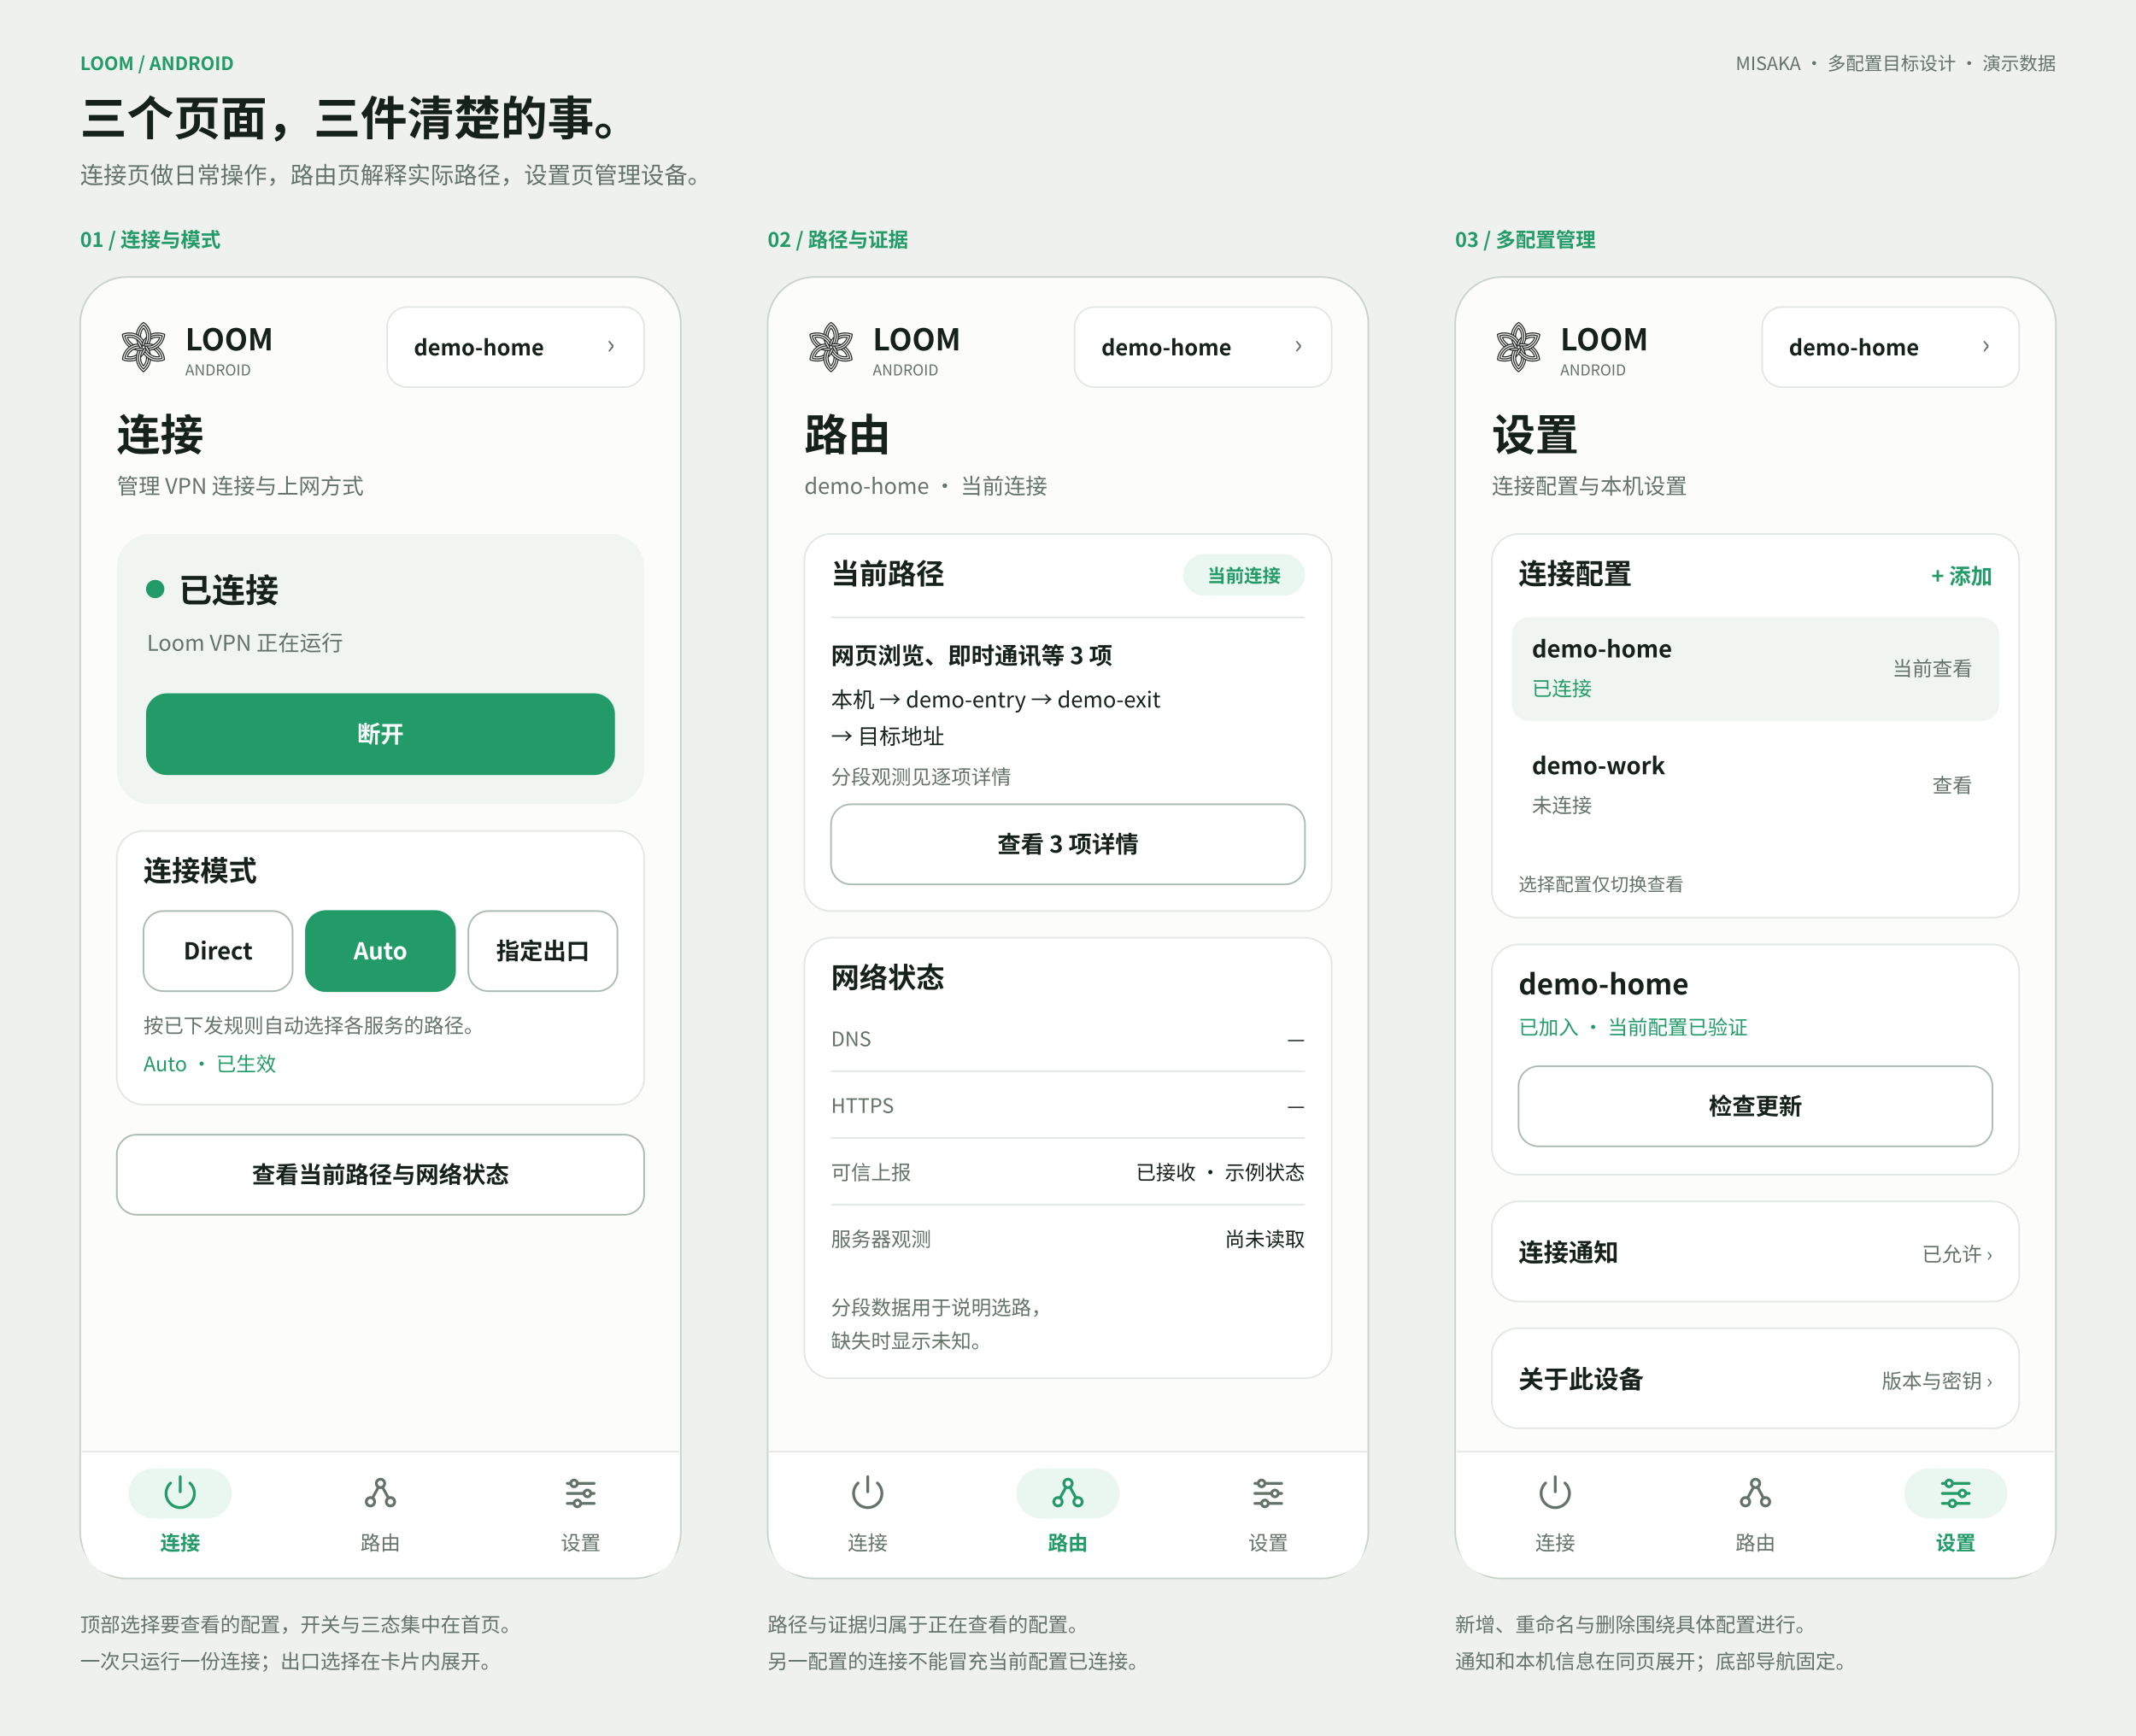
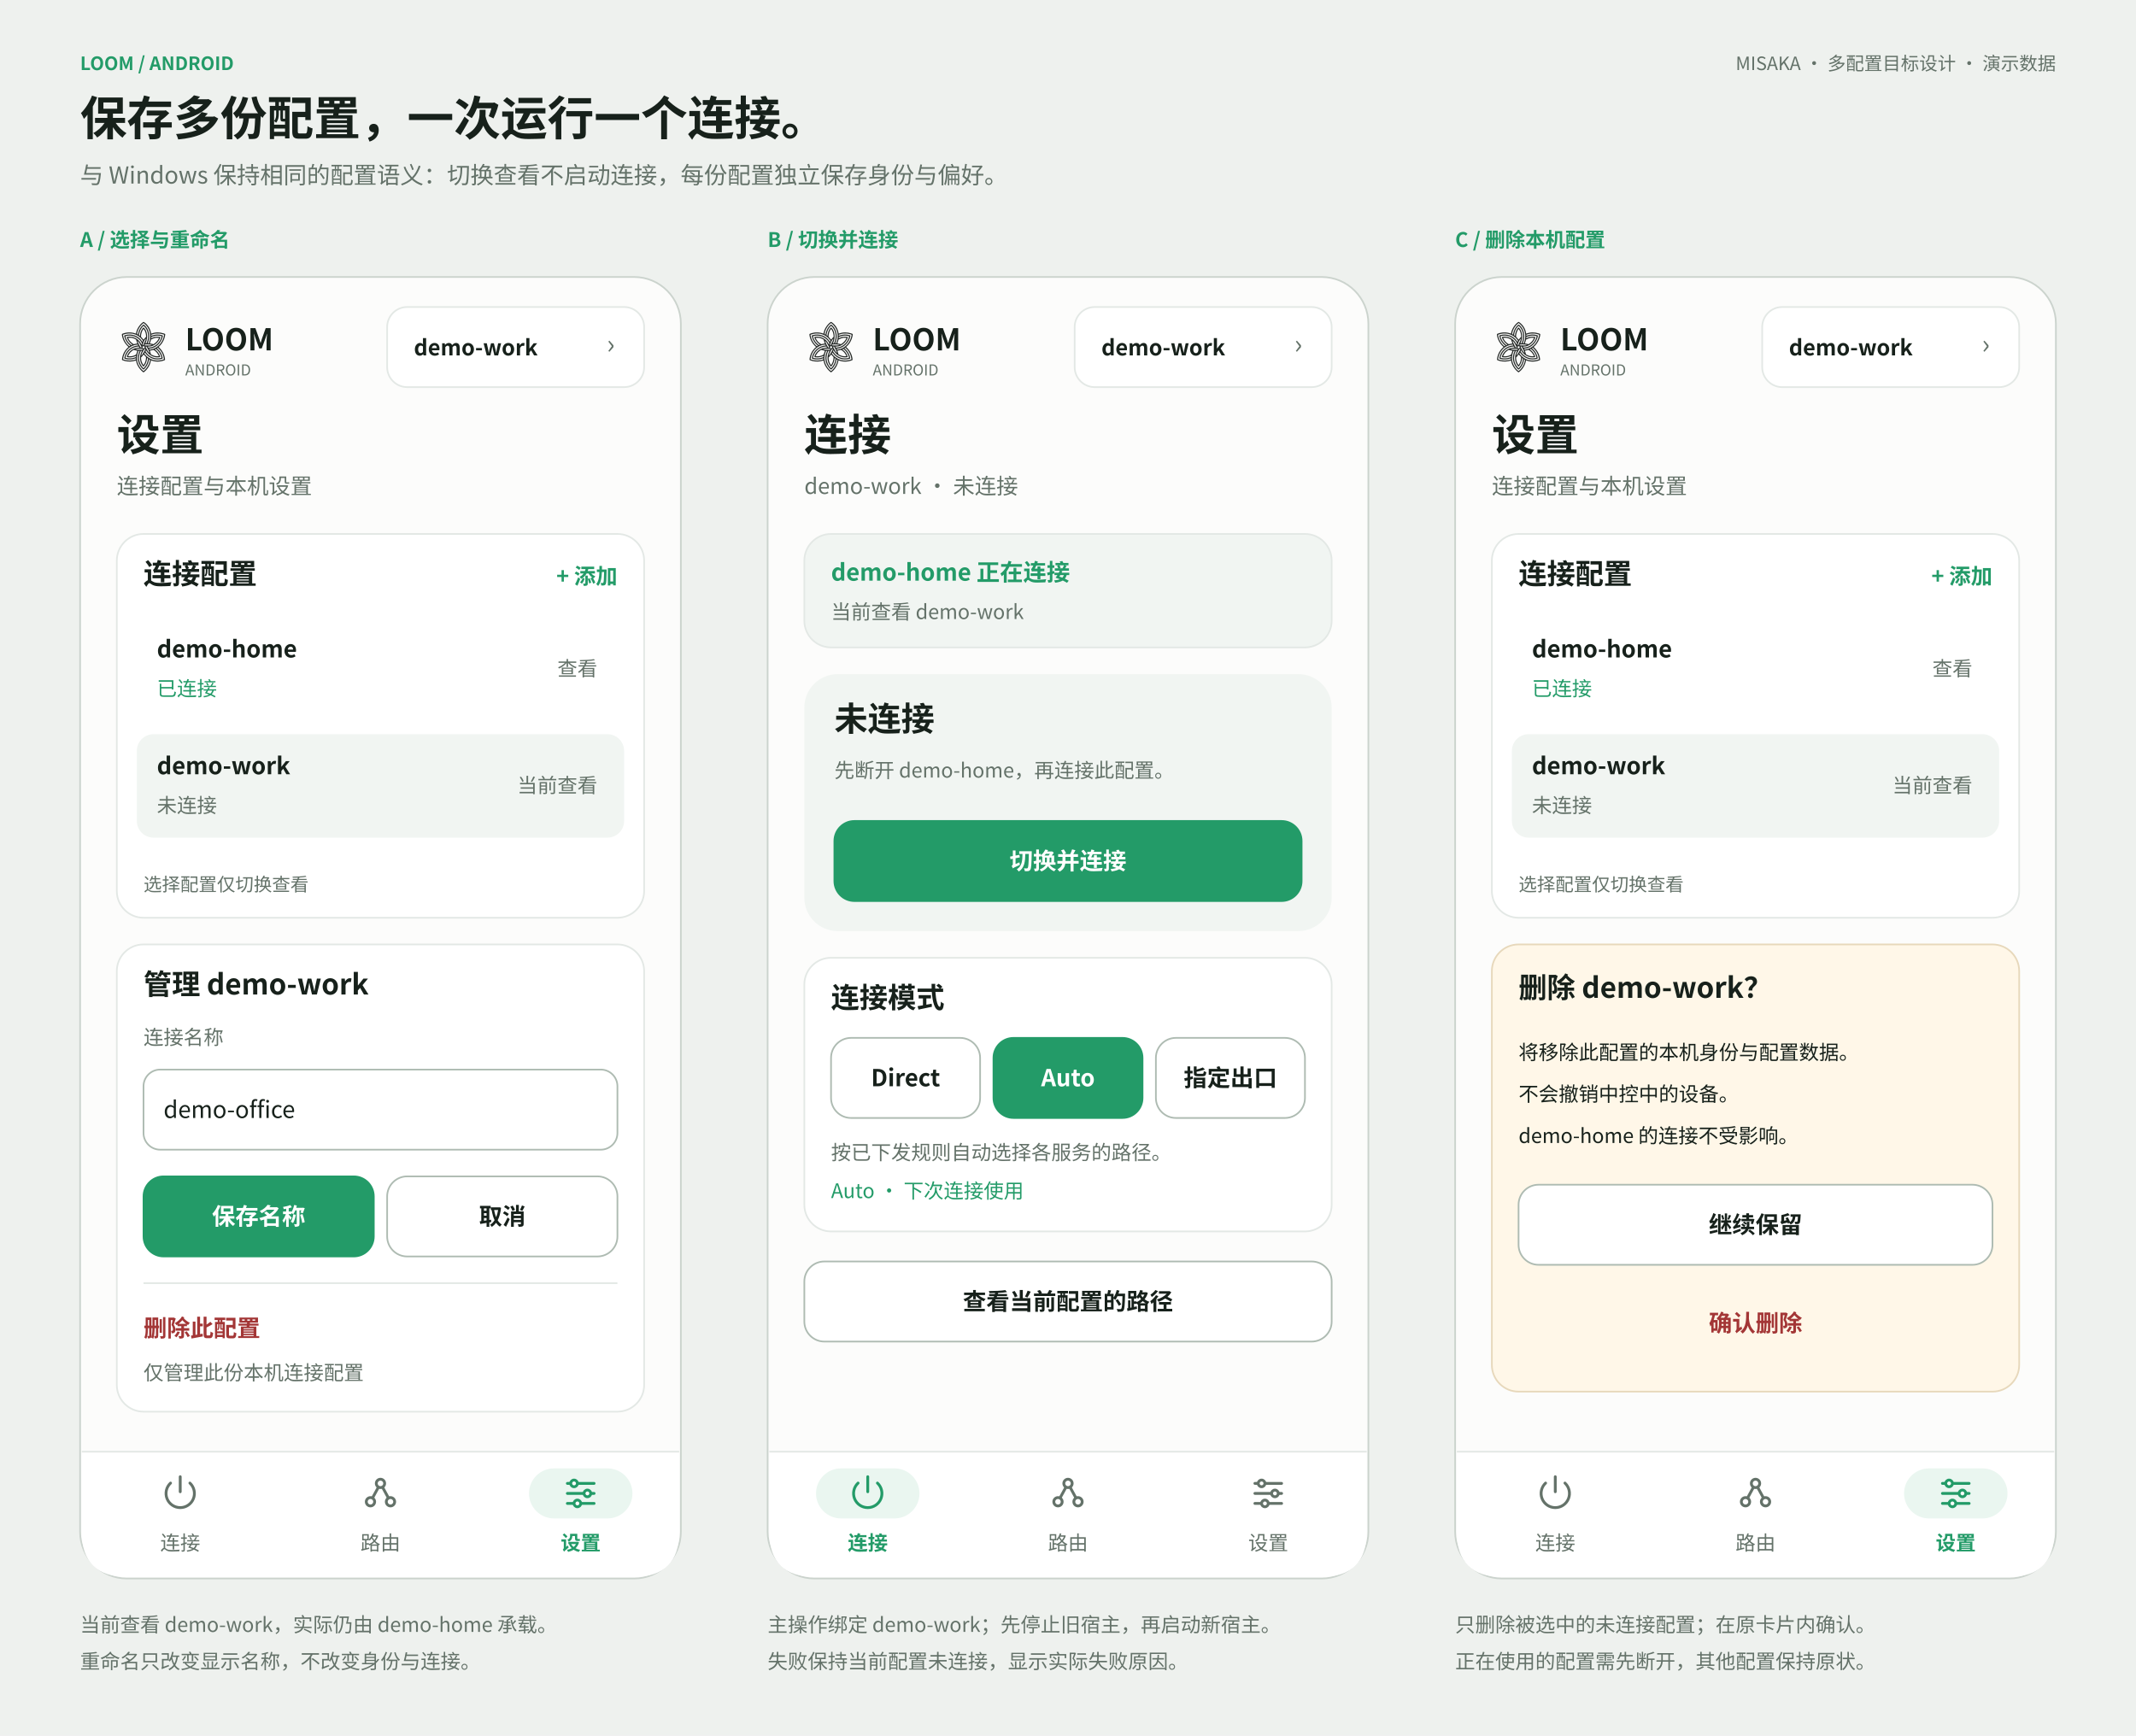
<svg xmlns="http://www.w3.org/2000/svg" width="1280" height="1040" viewBox="0 0 1280 1040" role="img" aria-labelledby="title description">
  <defs>
    <symbol id="loom-mark" viewBox="127 112 1000 1000">
      <g transform="translate(0,1254) scale(1,-1)">
        <path d="M616 1108 c-67 -49 -118 -133 -129 -209 0 -6 0 -6 -14 -1 -75 27 -166 24 -239 -6 -13 -5 -14 -7 -11 -29 12 -80 53 -155 115 -211 l9 -8 -6 -5 c-61 -53 -100 -121 -114 -200 -5 -31 -5 -38 4 -42 57 -26 138 -34 203 -20 13 2 22 5 39 10 14 5 14 5 15 -2 9 -70 60 -155 121 -204 17 -15 18 -15 34 -2 47 37 87 93 107 151 7 20 16 52 16 60 0 4 1 4 12 0 72 -28 158 -27 236 3 17 6 17 7 15 27 -8 79 -49 159 -111 215 l-9 9 10 9 c61 53 105 139 114 219 2 15 1 16 -28 26 -75 25 -156 25 -227 -2 -4 -1 -8 -2 -8 -2 -1 0 -2 7 -3 15 -15 81 -60 152 -126 198 -12 9 -14 9 -25 1z M639 1084 c105 -82 142 -225 92 -356 -7 -18 -7 -17 -16 -17 -4 0 -8 1 -8 1 -1 1 1 7 4 15 32 78 30 170 -5 243 -16 35 -40 66 -68 88 -9 8 -11 8 -20 0 -47 -39 -82 -103 -93 -169 -1 -7 -2 -12 -2 -13 -1 0 -17 8 -17 9 -1 1 4 27 7 40 13 44 37 89 68 124 15 16 44 43 47 43 0 0 5 -3 11 -8z M638 1031 c77 -72 98 -200 50 -307 -3 -8 -5 -11 -7 -12 -2 -1 -17 -1 -18 0 -1 0 2 6 5 12 44 94 31 213 -31 278 -10 11 -12 10 -29 -12 -26 -36 -44 -83 -47 -128 0 -6 -1 -11 -1 -11 -1 0 -6 4 -16 11 -4 3 2 39 12 67 13 41 41 84 68 108 4 4 3 4 14 -6z M635 973 c24 -33 37 -74 40 -124 l0 -15 -10 -10 c-11 -11 -23 -25 -32 -38 -6 -8 -5 -9 -13 3 -9 13 -19 24 -30 36 l-10 10 0 13 c3 48 18 94 42 128 6 7 6 7 13 -3z M413 893 c79 -13 148 -56 193 -118 12 -17 11 -15 6 -26 -3 -6 -5 -10 -5 -10 0 0 -4 6 -9 13 -66 103 -190 147 -314 114 -20 -6 -21 -6 -14 -34 15 -60 54 -120 102 -158 9 -8 9 -7 0 -12 -9 -6 -8 -6 -18 2 -57 48 -97 120 -110 196 -2 14 -3 13 7 16 22 9 53 16 85 19 13 2 61 0 77 -2z M923 895 c30 -3 83 -16 89 -22 2 -2 -7 -43 -14 -64 -34 -100 -109 -176 -200 -203 -23 -7 -59 -13 -61 -11 -2 2 -8 16 -8 16 0 1 7 2 16 2 74 9 136 45 185 108 27 35 49 81 57 120 4 17 3 19 -13 24 -62 19 -135 15 -193 -9 -9 -4 -9 -5 -9 7 l0 10 9 3 c25 10 56 17 83 19 9 1 50 1 59 0z M400 854 c70 -9 134 -47 176 -104 7 -11 21 -34 21 -36 0 -2 -6 -24 -7 -25 0 -1 -4 5 -8 13 -38 76 -106 124 -190 134 -14 2 -49 1 -62 -1 -16 -3 -18 -5 -12 -21 14 -42 48 -88 87 -117 7 -5 13 -10 13 -10 0 -1 -17 -9 -18 -9 -5 0 -42 35 -56 52 -24 29 -46 72 -54 105 -3 11 -3 10 11 14 30 8 67 10 99 5z M926 854 c13 -1 39 -7 40 -9 2 -2 -8 -34 -17 -55 -43 -93 -125 -152 -220 -158 l-11 0 -6 9 c-3 5 -5 9 -5 9 0 1 8 1 18 1 56 0 107 23 153 69 29 29 59 79 63 104 1 10 -11 13 -53 12 -42 0 -71 -6 -107 -24 -12 -6 -11 -6 -10 5 1 4 1 9 1 10 0 3 1 3 13 8 45 19 93 26 141 19z M391 816 c30 -3 68 -16 91 -32 l6 -3 4 -15 c4 -16 10 -34 16 -47 4 -11 4 -11 -3 -11 -12 -2 -37 -6 -48 -9 -16 -4 -14 -4 -26 4 -38 25 -67 57 -86 96 -7 15 -7 16 0 17 10 1 36 1 46 0z M914 816 c3 -2 2 -5 -4 -18 -19 -39 -53 -75 -89 -97 l-8 -5 -11 3 c-15 4 -33 8 -45 9 -6 1 -11 2 -11 2 -1 0 1 7 4 14 6 17 12 36 15 48 l1 9 9 5 c27 15 55 25 85 30 10 1 51 1 54 0z M669 789 c-4 -19 -7 -27 -14 -39 -10 -18 -20 -39 -29 -64 -1 -4 -2 -5 -10 -9 -9 -5 -9 -5 -5 11 10 40 28 75 51 103 10 12 10 12 7 -2z M529 746 c14 -16 17 -20 25 -37 8 -17 22 -42 30 -54 5 -9 6 -24 1 -26 -7 -2 -13 5 -35 46 -15 28 -35 75 -35 83 0 2 7 -4 14 -12z M721 691 c25 -1 43 -3 61 -8 4 0 2 -2 -8 -5 -19 -6 -28 -7 -48 -6 -12 1 -29 1 -46 1 -36 -1 -37 -1 -33 11 2 7 1 6 24 7 12 0 23 1 26 1 2 0 13 0 24 -1z M525 681 c5 -10 5 -10 -7 -10 -120 -9 -223 -101 -248 -221 -4 -22 -4 -23 11 -28 61 -19 132 -16 192 7 5 2 9 3 10 3 0 0 0 -5 0 -10 l1 -9 -9 -4 c-62 -24 -145 -25 -216 -1 -17 5 -16 4 -14 15 15 104 74 190 160 235 34 17 63 25 108 30 8 1 7 2 12 -7z M638 655 l9 -4 0 -10 c1 -13 2 -12 -10 -19 l-9 -6 -10 6 -9 6 -1 11 0 11 9 5 c12 6 11 6 21 0z M683 651 c0 -1 6 -10 12 -21 18 -30 29 -54 39 -82 6 -19 6 -19 -4 -9 -16 16 -22 25 -30 42 -7 14 -25 48 -30 54 -2 3 -3 15 -1 16 1 2 13 1 14 0z M546 642 c3 -5 5 -9 5 -9 0 -1 -7 -1 -16 -1 -94 0 -185 -66 -216 -155 -7 -22 -6 -23 23 -27 44 -5 89 3 131 21 7 3 13 6 13 6 0 -1 -1 -5 -1 -11 l-1 -11 -11 -5 c-53 -22 -115 -26 -174 -12 -11 3 -10 3 -9 10 8 39 30 82 58 115 44 53 119 88 184 88 l9 0 5 -9z M902 622 c45 -39 79 -92 96 -151 5 -19 10 -43 10 -51 l1 -7 -14 -5 c-89 -30 -180 -22 -253 22 -40 25 -68 49 -93 83 l-7 10 4 7 c7 13 6 12 12 3 73 -104 198 -148 317 -110 12 4 13 4 8 27 -9 42 -31 88 -59 123 -8 10 -33 35 -42 41 -6 5 -6 5 2 11 9 6 8 6 18 -3z M542 610 c10 -1 27 -1 38 -1 l20 0 8 -5 c4 -2 8 -4 8 -5 0 0 -1 -2 -2 -4 l-1 -4 -43 0 c-45 1 -55 2 -81 7 -8 1 -14 3 -15 3 0 1 15 6 27 8 15 3 15 3 20 2 2 0 11 0 21 -1z M661 609 c5 -9 -53 -107 -73 -125 -3 -3 -3 0 1 14 4 17 8 26 14 37 12 18 31 52 34 60 1 2 4 5 11 10 11 7 11 7 13 4z M863 604 c48 -36 83 -90 98 -148 2 -7 3 -14 3 -14 -1 -1 -5 -3 -11 -4 -90 -23 -180 3 -247 69 -17 18 -42 51 -42 56 0 2 9 20 10 20 0 0 3 -4 5 -8 36 -66 102 -112 177 -124 12 -2 51 -2 64 0 19 4 21 5 17 17 -15 50 -55 103 -97 128 -1 1 -2 2 -2 2 0 1 17 10 19 10 0 0 3 -2 6 -4z M458 585 c12 -4 37 -9 48 -11 8 0 7 0 3 -10 -5 -13 -13 -36 -16 -49 -3 -13 -2 -12 -19 -21 -38 -19 -72 -26 -112 -25 -22 1 -23 1 -23 5 3 13 23 45 41 67 16 18 58 49 64 48 1 -1 7 -2 14 -4z M824 583 c35 -22 63 -53 81 -89 6 -12 11 -22 10 -23 -4 -3 -47 -2 -68 2 -26 5 -69 24 -82 35 0 1 -2 8 -4 17 -2 9 -6 23 -10 32 -6 19 -6 18 1 19 14 1 57 11 59 13 1 1 4 0 13 -6z M553 570 c1 -1 1 -2 -2 -7 -11 -21 -21 -55 -26 -82 -15 -86 17 -180 82 -245 20 -20 19 -20 40 0 44 45 71 101 82 165 1 6 2 11 2 11 0 1 4 -1 9 -4 l8 -4 0 -5 c-11 -74 -51 -146 -110 -198 -12 -10 -10 -10 -21 -1 -77 65 -122 167 -113 259 3 34 14 74 26 103 l4 9 9 0 c5 0 9 0 10 -1z M597 570 c0 -1 -4 -9 -8 -18 -43 -88 -35 -184 20 -258 15 -20 17 -21 27 -10 30 33 52 90 57 145 0 11 0 11 10 3 10 -7 9 -6 7 -19 -7 -62 -34 -117 -76 -161 l-7 -7 -8 8 c-51 50 -82 131 -77 200 3 35 12 70 28 103 l7 14 10 0 c5 0 10 0 10 0z M639 493 c5 -6 14 -17 22 -24 l13 -14 0 -8 c0 -44 -14 -93 -38 -130 -9 -14 -9 -14 -13 -8 -26 35 -42 84 -42 127 l0 11 12 12 c11 12 22 25 31 38 3 4 6 7 6 7 0 0 4 -5 9 -11z" fill="#252927" fill-rule="evenodd" clip-rule="evenodd" />
      </g>
    </symbol>
  </defs>
  <style>text { font-family: "Noto Sans CJK SC", "Microsoft YaHei", system-ui, sans-serif; }</style>
  <rect x="0" y="0" width="1280" height="1040" rx="0" fill="#EEF1EE" stroke="none" />
  <text x="48" y="42" font-size="11" fill="#239B68" font-weight="700" text-anchor="start">LOOM / ANDROID</text>
-   <text x="48" y="81" font-size="28" fill="#17211B" font-weight="700" text-anchor="start">三个页面，三件清楚的事。</text>
-   <text x="48" y="110" font-size="14" fill="#647269" font-weight="400" text-anchor="start">连接页做日常操作，路由页解释实际路径，设置页管理设备。</text>
+   <text x="48" y="81" font-size="28" fill="#17211B" font-weight="700" text-anchor="start">保存多份配置，一次运行一个连接。</text>
+   <text x="48" y="110" font-size="14" fill="#647269" font-weight="400" text-anchor="start">与 Windows 保持相同的配置语义：切换查看不启动连接，每份配置独立保存身份与偏好。</text>
  <text x="1232" y="42" font-size="11" fill="#647269" font-weight="400" text-anchor="end">MISAKA · 多配置目标设计 · 演示数据</text>
-   <text x="48" y="148" font-size="12" fill="#239B68" font-weight="600" text-anchor="start">01 / 连接与模式</text>
+   <text x="48" y="148" font-size="12" fill="#239B68" font-weight="600" text-anchor="start">A / 选择与重命名</text>
  <g transform="translate(48,166)">
    <rect x="0" y="0" width="360" height="780" rx="28" fill="#FCFCFB" stroke="#CBD3CD" />
    <use href="#loom-mark" x="22" y="26" width="32" height="32" />
    <text x="63" y="44" font-size="18" fill="#17211B" font-weight="900" text-anchor="start">LOOM</text>
    <text x="63" y="59" font-size="9" fill="#647269" font-weight="400" text-anchor="start">ANDROID</text>
    <rect x="184" y="18" width="154" height="48" rx="12" fill="white" stroke="#E3E8E5" />
-     <text x="200" y="47" font-size="13" fill="#17211B" font-weight="600" text-anchor="start">demo-home</text>
+     <text x="200" y="47" font-size="13" fill="#17211B" font-weight="600" text-anchor="start">demo-work</text>
+     <text x="318" y="46" font-size="16" fill="#647269" font-weight="400" text-anchor="middle">›</text>
+     <text x="22" y="104" font-size="26" fill="#17211B" font-weight="700" text-anchor="start">设置</text>
+     <text x="22" y="130" font-size="13" fill="#647269" font-weight="400" text-anchor="start">连接配置与本机设置</text>
+     <rect x="22" y="154" width="316" height="230" rx="16" fill="white" stroke="#E3E8E5" />
+     <text x="38" y="184" font-size="17" fill="#17211B" font-weight="700" text-anchor="start">连接配置</text>
+     <text x="322" y="184" font-size="13" fill="#239B68" font-weight="600" text-anchor="end">+ 添加</text>
+     <text x="46" y="228" font-size="14" fill="#17211B" font-weight="600" text-anchor="start">demo-home</text>
+     <text x="46" y="251" font-size="12" fill="#239B68" font-weight="400" text-anchor="start">已连接</text>
+     <text x="310" y="239" font-size="12" fill="#647269" font-weight="400" text-anchor="end">查看</text>
+     <rect x="34" y="274" width="292" height="62" rx="10" fill="#F1F5F2" stroke="none" />
+     <text x="46" y="298" font-size="14" fill="#17211B" font-weight="600" text-anchor="start">demo-work</text>
+     <text x="46" y="321" font-size="12" fill="#647269" font-weight="400" text-anchor="start">未连接</text>
+     <text x="310" y="309" font-size="12" fill="#647269" font-weight="400" text-anchor="end">当前查看</text>
+     <text x="38" y="368" font-size="11" fill="#647269" font-weight="400" text-anchor="start">选择配置仅切换查看</text>
+     <rect x="22" y="400" width="316" height="280" rx="16" fill="white" stroke="#E3E8E5" />
+     <text x="38" y="430" font-size="17" fill="#17211B" font-weight="700" text-anchor="start">管理 demo-work</text>
+     <text x="38" y="460" font-size="12" fill="#647269" font-weight="400" text-anchor="start">连接名称</text>
+     <rect x="38" y="475" width="284" height="48" rx="10" fill="white" stroke="#AEBBB2" />
+     <text x="50" y="504" font-size="14" fill="#17211B" font-weight="400" text-anchor="start">demo-office</text>
+     <rect x="38" y="539" width="138" height="48" rx="12" fill="#239B68" stroke="#239B68" />
+     <text x="107.0" y="568" font-size="14" fill="white" font-weight="600" text-anchor="middle">保存名称</text>
+     <rect x="184" y="539" width="138" height="48" rx="12" fill="white" stroke="#AEBBB2" />
+     <text x="253.0" y="568" font-size="14" fill="#17211B" font-weight="600" text-anchor="middle">取消</text>
+     <path d="M38 603h284" stroke="#E3E8E5" />
+     <text x="38" y="635" font-size="14" fill="#A33636" font-weight="600" text-anchor="start">删除此配置</text>
+     <text x="38" y="661" font-size="12" fill="#647269" font-weight="400" text-anchor="start">仅管理此份本机连接配置</text>
+     <path d="M1 704h358v48q0 27-27 27H28Q1 779 1 752Z" fill="white" />
+     <path d="M1 704h358" stroke="#E3E8E5" />
+     <g transform="translate(48,717)" fill="none" stroke="#647269" stroke-width="1.7" stroke-linecap="round" stroke-linejoin="round">
+       <path d="M12 2v9M6.2 5.8a8.5 8.5 0 1 0 11.6 0" />
+     </g>
+     <text x="60" y="763" font-size="12" fill="#647269" font-weight="400" text-anchor="middle">连接</text>
+     <g transform="translate(168,717)" fill="none" stroke="#647269" stroke-width="1.7" stroke-linecap="round" stroke-linejoin="round">
+       <path d="m6 17 6-11 6 11" />
+       <g fill="white">
+         <circle cx="6" cy="17" r="2.5" />
+         <circle cx="12" cy="6" r="2.5" />
+         <circle cx="18" cy="17" r="2.5" />
+       </g>
+     </g>
+     <text x="180" y="763" font-size="12" fill="#647269" font-weight="400" text-anchor="middle">路由</text>
+     <rect x="269" y="714" width="62" height="30" rx="15" fill="#EAF6F0" stroke="none" />
+     <g transform="translate(288,717)" fill="none" stroke="#239B68" stroke-width="1.7" stroke-linecap="round" stroke-linejoin="round">
+       <path d="M4 6h16M4 12h16M4 18h16" />
+       <g fill="white">
+         <circle cx="8" cy="6" r="2" />
+         <circle cx="16" cy="12" r="2" />
+         <circle cx="10" cy="18" r="2" />
+       </g>
+     </g>
+     <text x="300" y="763" font-size="12" fill="#239B68" font-weight="600" text-anchor="middle">设置</text>
+   </g>
+   <text x="48" y="978" font-size="12" fill="#647269" font-weight="400" text-anchor="start">当前查看 demo-work，实际仍由 demo-home 承载。</text>
+   <text x="48" y="1000" font-size="12" fill="#647269" font-weight="400" text-anchor="start">重命名只改变显示名称，不改变身份与连接。</text>
+   <text x="460" y="148" font-size="12" fill="#239B68" font-weight="600" text-anchor="start">B / 切换并连接</text>
+   <g transform="translate(460,166)">
+     <rect x="0" y="0" width="360" height="780" rx="28" fill="#FCFCFB" stroke="#CBD3CD" />
+     <use href="#loom-mark" x="22" y="26" width="32" height="32" />
+     <text x="63" y="44" font-size="18" fill="#17211B" font-weight="900" text-anchor="start">LOOM</text>
+     <text x="63" y="59" font-size="9" fill="#647269" font-weight="400" text-anchor="start">ANDROID</text>
+     <rect x="184" y="18" width="154" height="48" rx="12" fill="white" stroke="#E3E8E5" />
+     <text x="200" y="47" font-size="13" fill="#17211B" font-weight="600" text-anchor="start">demo-work</text>
    <text x="318" y="46" font-size="16" fill="#647269" font-weight="400" text-anchor="middle">›</text>
    <text x="22" y="104" font-size="26" fill="#17211B" font-weight="700" text-anchor="start">连接</text>
-     <text x="22" y="130" font-size="13" fill="#647269" font-weight="400" text-anchor="start">管理 VPN 连接与上网方式</text>
-     <rect x="22" y="154" width="316" height="162" rx="20" fill="#F1F5F2" stroke="none" />
-     <circle cx="45" cy="187" r="5.5" fill="#239B68" />
-     <text x="59" y="195" font-size="20" fill="#17211B" font-weight="700" text-anchor="start">已连接</text>
-     <text x="40" y="224" font-size="13" fill="#647269" font-weight="400" text-anchor="start">Loom VPN 正在运行</text>
-     <rect x="40" y="250" width="280" height="48" rx="12" fill="#239B68" stroke="#239B68" />
-     <text x="180.0" y="279" font-size="14" fill="white" font-weight="600" text-anchor="middle">断开</text>
-     <rect x="22" y="332" width="316" height="164" rx="16" fill="white" stroke="#E3E8E5" />
-     <text x="38" y="362" font-size="17" fill="#17211B" font-weight="700" text-anchor="start">连接模式</text>
-     <rect x="38.0" y="380" width="89.333" height="48" rx="12" fill="white" stroke="#AEBBB2" />
-     <text x="82.667" y="409" font-size="14" fill="#17211B" font-weight="600" text-anchor="middle">Direct</text>
-     <rect x="135.333" y="380" width="89.333" height="48" rx="12" fill="#239B68" stroke="#239B68" />
-     <text x="180" y="409" font-size="14" fill="white" font-weight="600" text-anchor="middle">Auto</text>
-     <rect x="232.667" y="380" width="89.333" height="48" rx="12" fill="white" stroke="#AEBBB2" />
-     <text x="277.333" y="409" font-size="14" fill="#17211B" font-weight="600" text-anchor="middle">指定出口</text>
-     <text x="38" y="453" font-size="12" fill="#647269" font-weight="400" text-anchor="start">按已下发规则自动选择各服务的路径。</text>
-     <text x="38" y="476" font-size="12" fill="#239B68" font-weight="400" text-anchor="start">Auto · 已生效</text>
-     <rect x="22" y="514" width="316" height="48" rx="12" fill="white" stroke="#AEBBB2" />
-     <text x="180.0" y="543" font-size="14" fill="#17211B" font-weight="600" text-anchor="middle">查看当前路径与网络状态</text>
+     <text x="22" y="130" font-size="13" fill="#647269" font-weight="400" text-anchor="start">demo-work · 未连接</text>
+     <rect x="22" y="154" width="316" height="68" rx="16" fill="#F1F5F2" stroke="#E3E8E5" />
+     <text x="38" y="182" font-size="14" fill="#239B68" font-weight="600" text-anchor="start">demo-home 正在连接</text>
+     <text x="38" y="205" font-size="12" fill="#647269" font-weight="400" text-anchor="start">当前查看 demo-work</text>
+     <rect x="22" y="238" width="316" height="154" rx="20" fill="#F1F5F2" stroke="none" />
+     <text x="40" y="272" font-size="20" fill="#17211B" font-weight="700" text-anchor="start">未连接</text>
+     <text x="40" y="300" font-size="12" fill="#647269" font-weight="400" text-anchor="start">先断开 demo-home，再连接此配置。</text>
+     <rect x="40" y="326" width="280" height="48" rx="12" fill="#239B68" stroke="#239B68" />
+     <text x="180.0" y="355" font-size="14" fill="white" font-weight="600" text-anchor="middle">切换并连接</text>
+     <rect x="22" y="408" width="316" height="164" rx="16" fill="white" stroke="#E3E8E5" />
+     <text x="38" y="438" font-size="17" fill="#17211B" font-weight="700" text-anchor="start">连接模式</text>
+     <rect x="38.0" y="456" width="89.333" height="48" rx="12" fill="white" stroke="#AEBBB2" />
+     <text x="82.667" y="485" font-size="14" fill="#17211B" font-weight="600" text-anchor="middle">Direct</text>
+     <rect x="135.333" y="456" width="89.333" height="48" rx="12" fill="#239B68" stroke="#239B68" />
+     <text x="180" y="485" font-size="14" fill="white" font-weight="600" text-anchor="middle">Auto</text>
+     <rect x="232.667" y="456" width="89.333" height="48" rx="12" fill="white" stroke="#AEBBB2" />
+     <text x="277.333" y="485" font-size="14" fill="#17211B" font-weight="600" text-anchor="middle">指定出口</text>
+     <text x="38" y="529" font-size="12" fill="#647269" font-weight="400" text-anchor="start">按已下发规则自动选择各服务的路径。</text>
+     <text x="38" y="552" font-size="12" fill="#239B68" font-weight="400" text-anchor="start">Auto · 下次连接使用</text>
+     <rect x="22" y="590" width="316" height="48" rx="12" fill="white" stroke="#AEBBB2" />
+     <text x="180.0" y="619" font-size="14" fill="#17211B" font-weight="600" text-anchor="middle">查看当前配置的路径</text>
    <path d="M1 704h358v48q0 27-27 27H28Q1 779 1 752Z" fill="white" />
    <path d="M1 704h358" stroke="#E3E8E5" />
    <rect x="29" y="714" width="62" height="30" rx="15" fill="#EAF6F0" stroke="none" />
    <g transform="translate(48,717)" fill="none" stroke="#239B68" stroke-width="1.7" stroke-linecap="round" stroke-linejoin="round">
      <path d="M12 2v9M6.2 5.8a8.5 8.5 0 1 0 11.6 0" />
    </g>
    <text x="60" y="763" font-size="12" fill="#239B68" font-weight="600" text-anchor="middle">连接</text>
    <g transform="translate(168,717)" fill="none" stroke="#647269" stroke-width="1.7" stroke-linecap="round" stroke-linejoin="round">
      <path d="m6 17 6-11 6 11" />
      <g fill="white">
        <circle cx="6" cy="17" r="2.5" />
        <circle cx="12" cy="6" r="2.5" />
        <circle cx="18" cy="17" r="2.5" />
      </g>
    </g>
    <text x="180" y="763" font-size="12" fill="#647269" font-weight="400" text-anchor="middle">路由</text>
    <g transform="translate(288,717)" fill="none" stroke="#647269" stroke-width="1.7" stroke-linecap="round" stroke-linejoin="round">
      <path d="M4 6h16M4 12h16M4 18h16" />
      <g fill="white">
        <circle cx="8" cy="6" r="2" />
        <circle cx="16" cy="12" r="2" />
        <circle cx="10" cy="18" r="2" />
      </g>
    </g>
    <text x="300" y="763" font-size="12" fill="#647269" font-weight="400" text-anchor="middle">设置</text>
  </g>
-   <text x="48" y="978" font-size="12" fill="#647269" font-weight="400" text-anchor="start">顶部选择要查看的配置，开关与三态集中在首页。</text>
-   <text x="48" y="1000" font-size="12" fill="#647269" font-weight="400" text-anchor="start">一次只运行一份连接；出口选择在卡片内展开。</text>
-   <text x="460" y="148" font-size="12" fill="#239B68" font-weight="600" text-anchor="start">02 / 路径与证据</text>
-   <g transform="translate(460,166)">
-     <rect x="0" y="0" width="360" height="780" rx="28" fill="#FCFCFB" stroke="#CBD3CD" />
-     <use href="#loom-mark" x="22" y="26" width="32" height="32" />
-     <text x="63" y="44" font-size="18" fill="#17211B" font-weight="900" text-anchor="start">LOOM</text>
-     <text x="63" y="59" font-size="9" fill="#647269" font-weight="400" text-anchor="start">ANDROID</text>
-     <rect x="184" y="18" width="154" height="48" rx="12" fill="white" stroke="#E3E8E5" />
-     <text x="200" y="47" font-size="13" fill="#17211B" font-weight="600" text-anchor="start">demo-home</text>
-     <text x="318" y="46" font-size="16" fill="#647269" font-weight="400" text-anchor="middle">›</text>
-     <text x="22" y="104" font-size="26" fill="#17211B" font-weight="700" text-anchor="start">路由</text>
-     <text x="22" y="130" font-size="13" fill="#647269" font-weight="400" text-anchor="start">demo-home · 当前连接</text>
-     <rect x="22" y="154" width="316" height="226" rx="16" fill="white" stroke="#E3E8E5" />
-     <text x="38" y="184" font-size="17" fill="#17211B" font-weight="700" text-anchor="start">当前路径</text>
-     <rect x="249" y="166" width="73" height="25" rx="13" fill="#EAF6F0" stroke="none" />
-     <text x="285.5" y="183" font-size="11" fill="#239B68" font-weight="600" text-anchor="middle">当前连接</text>
-     <path d="M38 204h284" stroke="#E3E8E5" />
-     <text x="38" y="232" font-size="14" fill="#17211B" font-weight="700" text-anchor="start">网页浏览、即时通讯等 3 项</text>
-     <text x="38" y="258" font-size="13" fill="#17211B" font-weight="400" text-anchor="start">本机 → demo-entry → demo-exit</text>
-     <text x="38" y="280" font-size="13" fill="#17211B" font-weight="400" text-anchor="start">→ 目标地址</text>
-     <text x="38" y="304" font-size="12" fill="#647269" font-weight="400" text-anchor="start">分段观测见逐项详情</text>
-     <rect x="38" y="316" width="284" height="48" rx="12" fill="white" stroke="#AEBBB2" />
-     <text x="180.0" y="345" font-size="14" fill="#17211B" font-weight="600" text-anchor="middle">查看 3 项详情</text>
-     <rect x="22" y="396" width="316" height="264" rx="16" fill="white" stroke="#E3E8E5" />
-     <text x="38" y="426" font-size="17" fill="#17211B" font-weight="700" text-anchor="start">网络状态</text>
-     <text x="38" y="461" font-size="12" fill="#647269" font-weight="400" text-anchor="start">DNS</text>
-     <text x="322" y="461" font-size="12" fill="#17211B" font-weight="400" text-anchor="end">—</text>
-     <path d="M38 476h284" stroke="#E3E8E5" />
-     <text x="38" y="501" font-size="12" fill="#647269" font-weight="400" text-anchor="start">HTTPS</text>
-     <text x="322" y="501" font-size="12" fill="#17211B" font-weight="400" text-anchor="end">—</text>
-     <path d="M38 516h284" stroke="#E3E8E5" />
-     <text x="38" y="541" font-size="12" fill="#647269" font-weight="400" text-anchor="start">可信上报</text>
-     <text x="322" y="541" font-size="12" fill="#17211B" font-weight="400" text-anchor="end">已接收 · 示例状态</text>
-     <path d="M38 556h284" stroke="#E3E8E5" />
-     <text x="38" y="581" font-size="12" fill="#647269" font-weight="400" text-anchor="start">服务器观测</text>
-     <text x="322" y="581" font-size="12" fill="#17211B" font-weight="400" text-anchor="end">尚未读取</text>
-     <text x="38" y="622" font-size="12" fill="#647269" font-weight="400" text-anchor="start">分段数据用于说明选路，</text>
-     <text x="38" y="642" font-size="12" fill="#647269" font-weight="400" text-anchor="start">缺失时显示未知。</text>
-     <path d="M1 704h358v48q0 27-27 27H28Q1 779 1 752Z" fill="white" />
-     <path d="M1 704h358" stroke="#E3E8E5" />
-     <g transform="translate(48,717)" fill="none" stroke="#647269" stroke-width="1.7" stroke-linecap="round" stroke-linejoin="round">
-       <path d="M12 2v9M6.2 5.8a8.5 8.5 0 1 0 11.6 0" />
-     </g>
-     <text x="60" y="763" font-size="12" fill="#647269" font-weight="400" text-anchor="middle">连接</text>
-     <rect x="149" y="714" width="62" height="30" rx="15" fill="#EAF6F0" stroke="none" />
-     <g transform="translate(168,717)" fill="none" stroke="#239B68" stroke-width="1.7" stroke-linecap="round" stroke-linejoin="round">
-       <path d="m6 17 6-11 6 11" />
-       <g fill="white">
-         <circle cx="6" cy="17" r="2.5" />
-         <circle cx="12" cy="6" r="2.5" />
-         <circle cx="18" cy="17" r="2.5" />
-       </g>
-     </g>
-     <text x="180" y="763" font-size="12" fill="#239B68" font-weight="600" text-anchor="middle">路由</text>
-     <g transform="translate(288,717)" fill="none" stroke="#647269" stroke-width="1.7" stroke-linecap="round" stroke-linejoin="round">
-       <path d="M4 6h16M4 12h16M4 18h16" />
-       <g fill="white">
-         <circle cx="8" cy="6" r="2" />
-         <circle cx="16" cy="12" r="2" />
-         <circle cx="10" cy="18" r="2" />
-       </g>
-     </g>
-     <text x="300" y="763" font-size="12" fill="#647269" font-weight="400" text-anchor="middle">设置</text>
-   </g>
-   <text x="460" y="978" font-size="12" fill="#647269" font-weight="400" text-anchor="start">路径与证据归属于正在查看的配置。</text>
-   <text x="460" y="1000" font-size="12" fill="#647269" font-weight="400" text-anchor="start">另一配置的连接不能冒充当前配置已连接。</text>
-   <text x="872" y="148" font-size="12" fill="#239B68" font-weight="600" text-anchor="start">03 / 多配置管理</text>
+   <text x="460" y="978" font-size="12" fill="#647269" font-weight="400" text-anchor="start">主操作绑定 demo-work；先停止旧宿主，再启动新宿主。</text>
+   <text x="460" y="1000" font-size="12" fill="#647269" font-weight="400" text-anchor="start">失败保持当前配置未连接，显示实际失败原因。</text>
+   <text x="872" y="148" font-size="12" fill="#239B68" font-weight="600" text-anchor="start">C / 删除本机配置</text>
  <g transform="translate(872,166)">
    <rect x="0" y="0" width="360" height="780" rx="28" fill="#FCFCFB" stroke="#CBD3CD" />
    <use href="#loom-mark" x="22" y="26" width="32" height="32" />
    <text x="63" y="44" font-size="18" fill="#17211B" font-weight="900" text-anchor="start">LOOM</text>
    <text x="63" y="59" font-size="9" fill="#647269" font-weight="400" text-anchor="start">ANDROID</text>
    <rect x="184" y="18" width="154" height="48" rx="12" fill="white" stroke="#E3E8E5" />
-     <text x="200" y="47" font-size="13" fill="#17211B" font-weight="600" text-anchor="start">demo-home</text>
+     <text x="200" y="47" font-size="13" fill="#17211B" font-weight="600" text-anchor="start">demo-work</text>
    <text x="318" y="46" font-size="16" fill="#647269" font-weight="400" text-anchor="middle">›</text>
    <text x="22" y="104" font-size="26" fill="#17211B" font-weight="700" text-anchor="start">设置</text>
    <text x="22" y="130" font-size="13" fill="#647269" font-weight="400" text-anchor="start">连接配置与本机设置</text>
    <rect x="22" y="154" width="316" height="230" rx="16" fill="white" stroke="#E3E8E5" />
    <text x="38" y="184" font-size="17" fill="#17211B" font-weight="700" text-anchor="start">连接配置</text>
    <text x="322" y="184" font-size="13" fill="#239B68" font-weight="600" text-anchor="end">+ 添加</text>
-     <rect x="34" y="204" width="292" height="62" rx="10" fill="#F1F5F2" stroke="none" />
    <text x="46" y="228" font-size="14" fill="#17211B" font-weight="600" text-anchor="start">demo-home</text>
    <text x="46" y="251" font-size="12" fill="#239B68" font-weight="400" text-anchor="start">已连接</text>
-     <text x="310" y="239" font-size="12" fill="#647269" font-weight="400" text-anchor="end">当前查看</text>
+     <text x="310" y="239" font-size="12" fill="#647269" font-weight="400" text-anchor="end">查看</text>
+     <rect x="34" y="274" width="292" height="62" rx="10" fill="#F1F5F2" stroke="none" />
    <text x="46" y="298" font-size="14" fill="#17211B" font-weight="600" text-anchor="start">demo-work</text>
    <text x="46" y="321" font-size="12" fill="#647269" font-weight="400" text-anchor="start">未连接</text>
-     <text x="310" y="309" font-size="12" fill="#647269" font-weight="400" text-anchor="end">查看</text>
+     <text x="310" y="309" font-size="12" fill="#647269" font-weight="400" text-anchor="end">当前查看</text>
    <text x="38" y="368" font-size="11" fill="#647269" font-weight="400" text-anchor="start">选择配置仅切换查看</text>
-     <rect x="22" y="400" width="316" height="138" rx="16" fill="white" stroke="#E3E8E5" />
-     <text x="38" y="430" font-size="17" fill="#17211B" font-weight="700" text-anchor="start">demo-home</text>
-     <text x="38" y="454" font-size="12" fill="#239B68" font-weight="400" text-anchor="start">已加入 · 当前配置已验证</text>
-     <rect x="38" y="473" width="284" height="48" rx="12" fill="white" stroke="#AEBBB2" />
-     <text x="180.0" y="502" font-size="14" fill="#17211B" font-weight="600" text-anchor="middle">检查更新</text>
-     <rect x="22" y="554" width="316" height="60" rx="16" fill="white" stroke="#E3E8E5" />
-     <text x="38" y="590" font-size="15" fill="#17211B" font-weight="600" text-anchor="start">连接通知</text>
-     <text x="322" y="590" font-size="12" fill="#647269" font-weight="400" text-anchor="end">已允许 ›</text>
-     <rect x="22" y="630" width="316" height="60" rx="16" fill="white" stroke="#E3E8E5" />
-     <text x="38" y="666" font-size="15" fill="#17211B" font-weight="600" text-anchor="start">关于此设备</text>
-     <text x="322" y="666" font-size="12" fill="#647269" font-weight="400" text-anchor="end">版本与密钥 ›</text>
+     <rect x="22" y="400" width="316" height="268" rx="16" fill="#FFF7E8" stroke="#E7D8BB" />
+     <text x="38" y="432" font-size="17" fill="#17211B" font-weight="700" text-anchor="start">删除 demo-work？</text>
+     <text x="38" y="469" font-size="12" fill="#17211B" font-weight="400" text-anchor="start">将移除此配置的本机身份与配置数据。</text>
+     <text x="38" y="494" font-size="12" fill="#17211B" font-weight="400" text-anchor="start">不会撤销中控中的设备。</text>
+     <text x="38" y="519" font-size="12" fill="#17211B" font-weight="400" text-anchor="start">demo-home 的连接不受影响。</text>
+     <rect x="38" y="544" width="284" height="48" rx="12" fill="white" stroke="#AEBBB2" />
+     <text x="180.0" y="573" font-size="14" fill="#17211B" font-weight="600" text-anchor="middle">继续保留</text>
+     <text x="180" y="632" font-size="14" fill="#A33636" font-weight="600" text-anchor="middle">确认删除</text>
    <path d="M1 704h358v48q0 27-27 27H28Q1 779 1 752Z" fill="white" />
    <path d="M1 704h358" stroke="#E3E8E5" />
    <g transform="translate(48,717)" fill="none" stroke="#647269" stroke-width="1.7" stroke-linecap="round" stroke-linejoin="round">
      <path d="M12 2v9M6.2 5.8a8.5 8.5 0 1 0 11.6 0" />
    </g>
    <text x="60" y="763" font-size="12" fill="#647269" font-weight="400" text-anchor="middle">连接</text>
    <g transform="translate(168,717)" fill="none" stroke="#647269" stroke-width="1.7" stroke-linecap="round" stroke-linejoin="round">
      <path d="m6 17 6-11 6 11" />
      <g fill="white">
        <circle cx="6" cy="17" r="2.5" />
        <circle cx="12" cy="6" r="2.5" />
        <circle cx="18" cy="17" r="2.5" />
      </g>
    </g>
    <text x="180" y="763" font-size="12" fill="#647269" font-weight="400" text-anchor="middle">路由</text>
    <rect x="269" y="714" width="62" height="30" rx="15" fill="#EAF6F0" stroke="none" />
    <g transform="translate(288,717)" fill="none" stroke="#239B68" stroke-width="1.7" stroke-linecap="round" stroke-linejoin="round">
      <path d="M4 6h16M4 12h16M4 18h16" />
      <g fill="white">
        <circle cx="8" cy="6" r="2" />
        <circle cx="16" cy="12" r="2" />
        <circle cx="10" cy="18" r="2" />
      </g>
    </g>
    <text x="300" y="763" font-size="12" fill="#239B68" font-weight="600" text-anchor="middle">设置</text>
  </g>
-   <text x="872" y="978" font-size="12" fill="#647269" font-weight="400" text-anchor="start">新增、重命名与删除围绕具体配置进行。</text>
-   <text x="872" y="1000" font-size="12" fill="#647269" font-weight="400" text-anchor="start">通知和本机信息在同页展开；底部导航固定。</text>
+   <text x="872" y="978" font-size="12" fill="#647269" font-weight="400" text-anchor="start">只删除被选中的未连接配置；在原卡片内确认。</text>
+   <text x="872" y="1000" font-size="12" fill="#647269" font-weight="400" text-anchor="start">正在使用的配置需先断开，其他配置保持原状。</text>
</svg>
